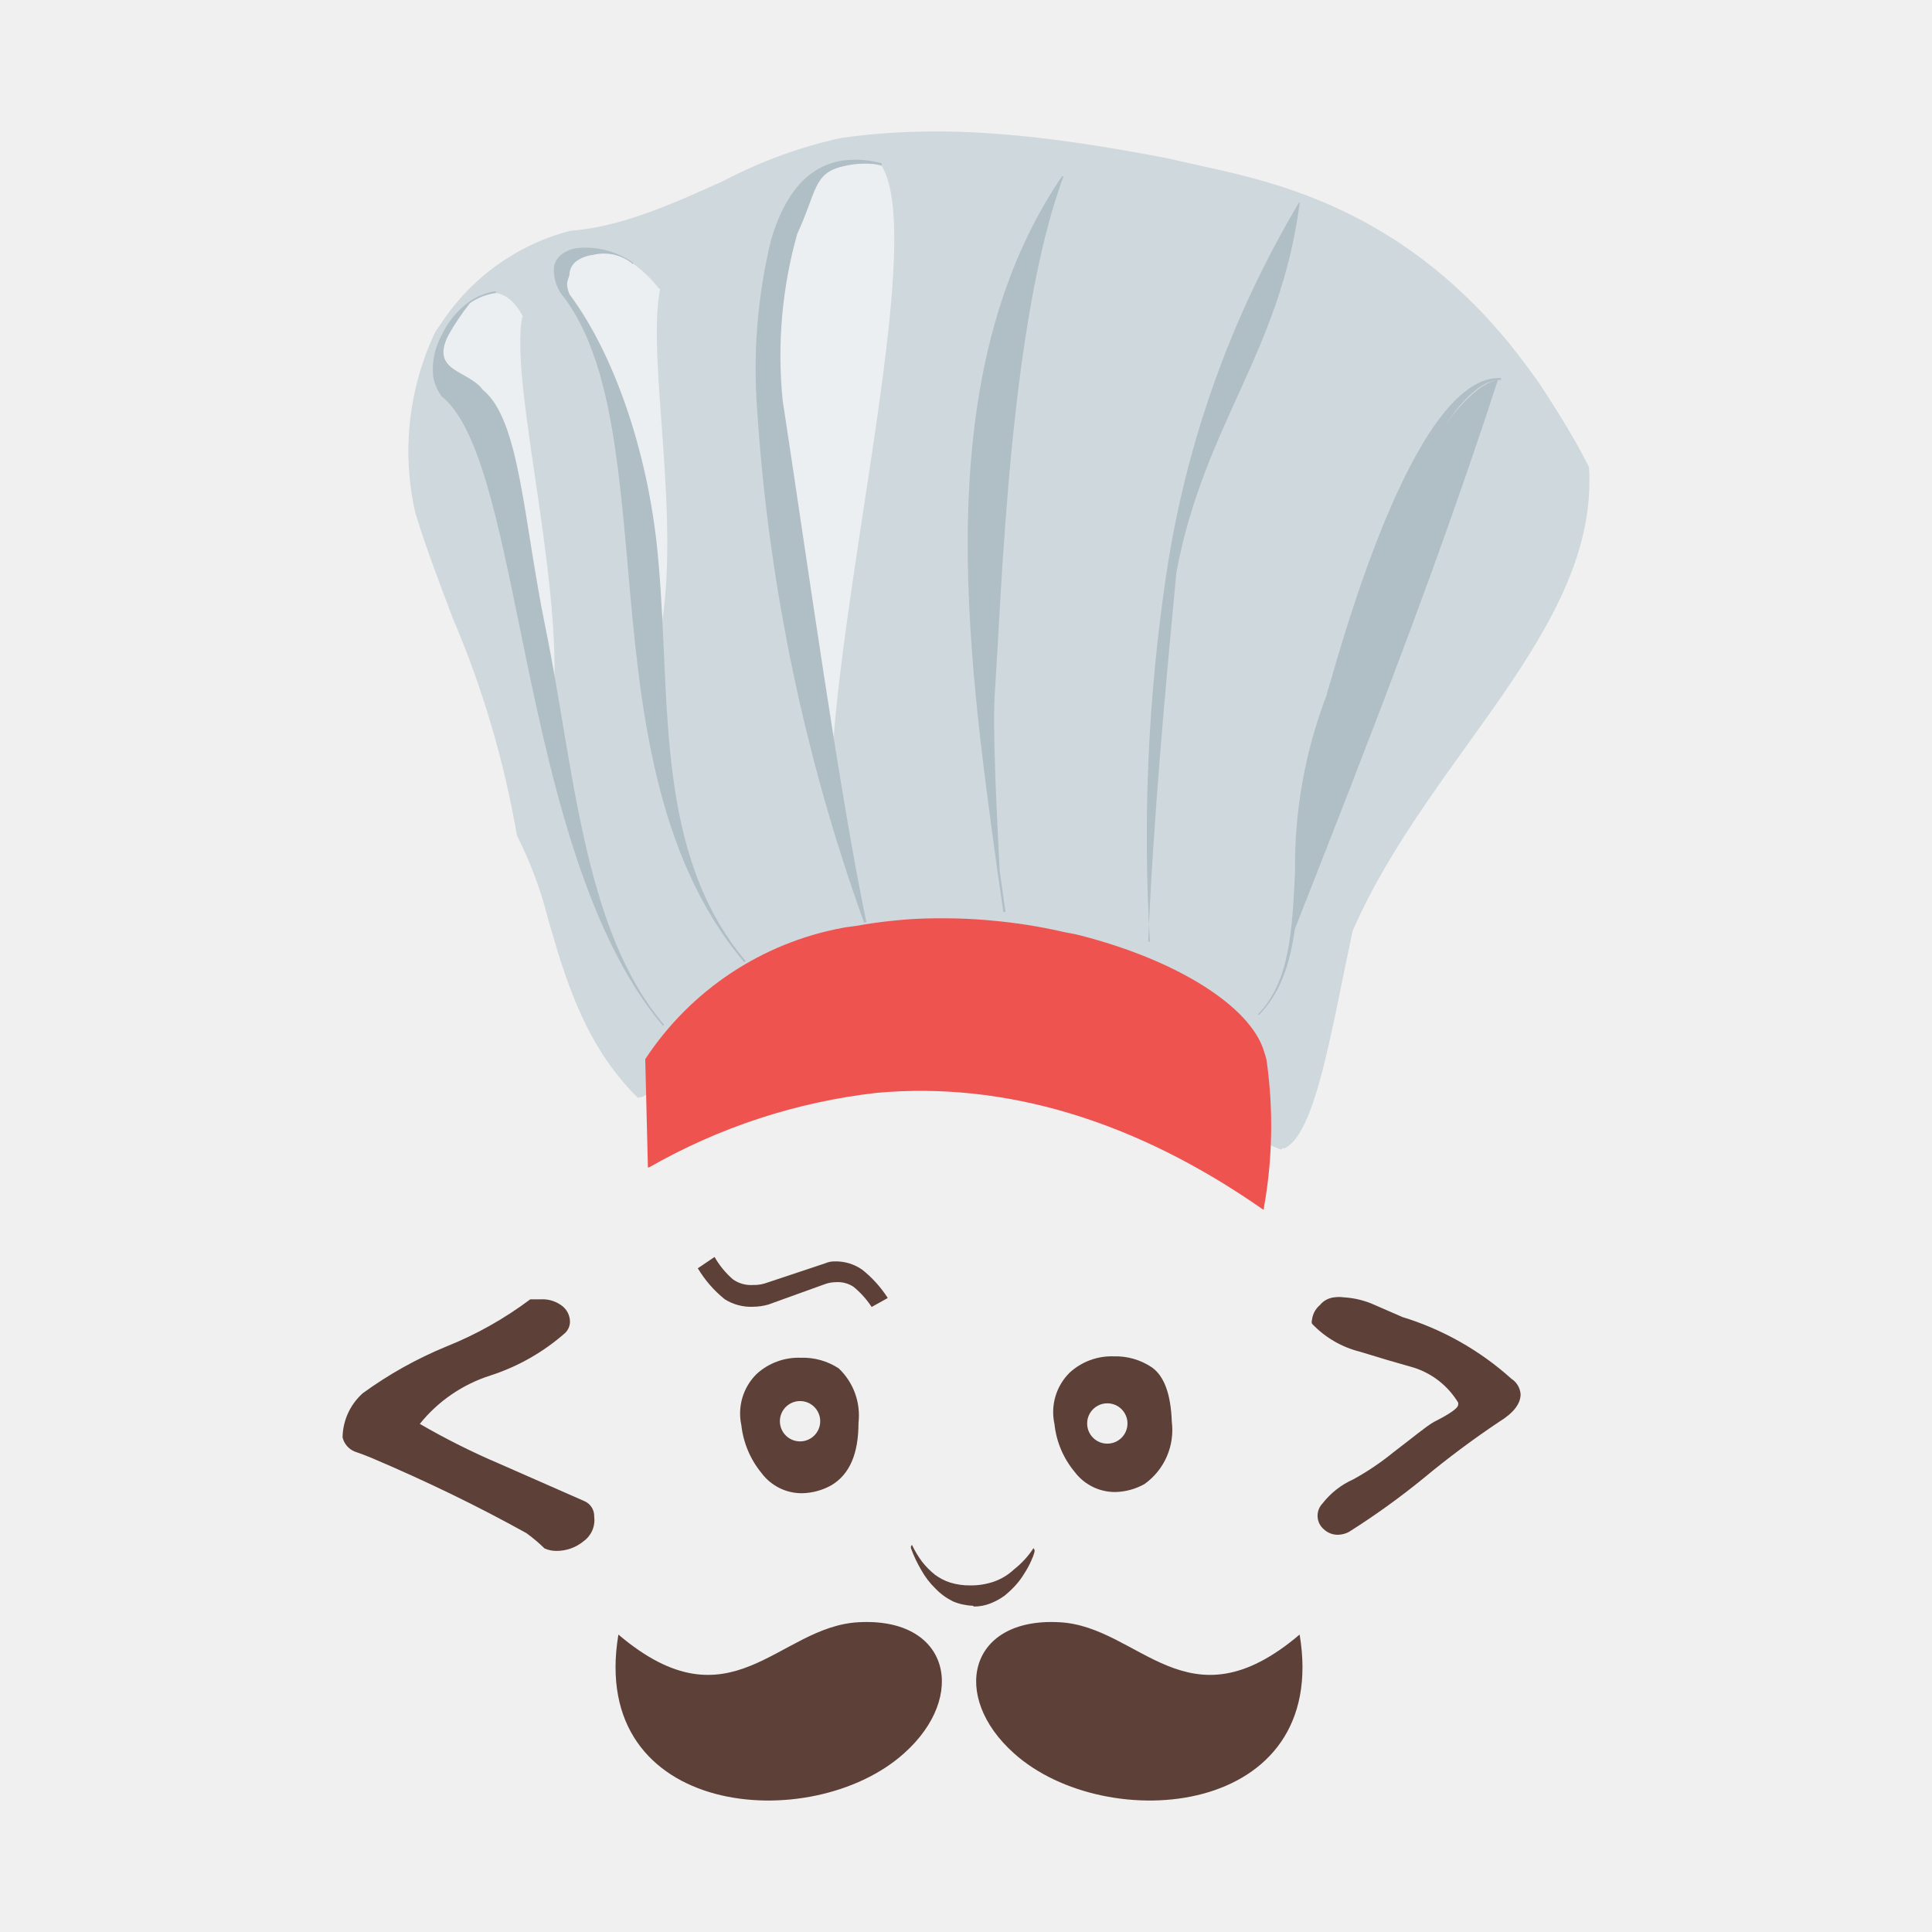
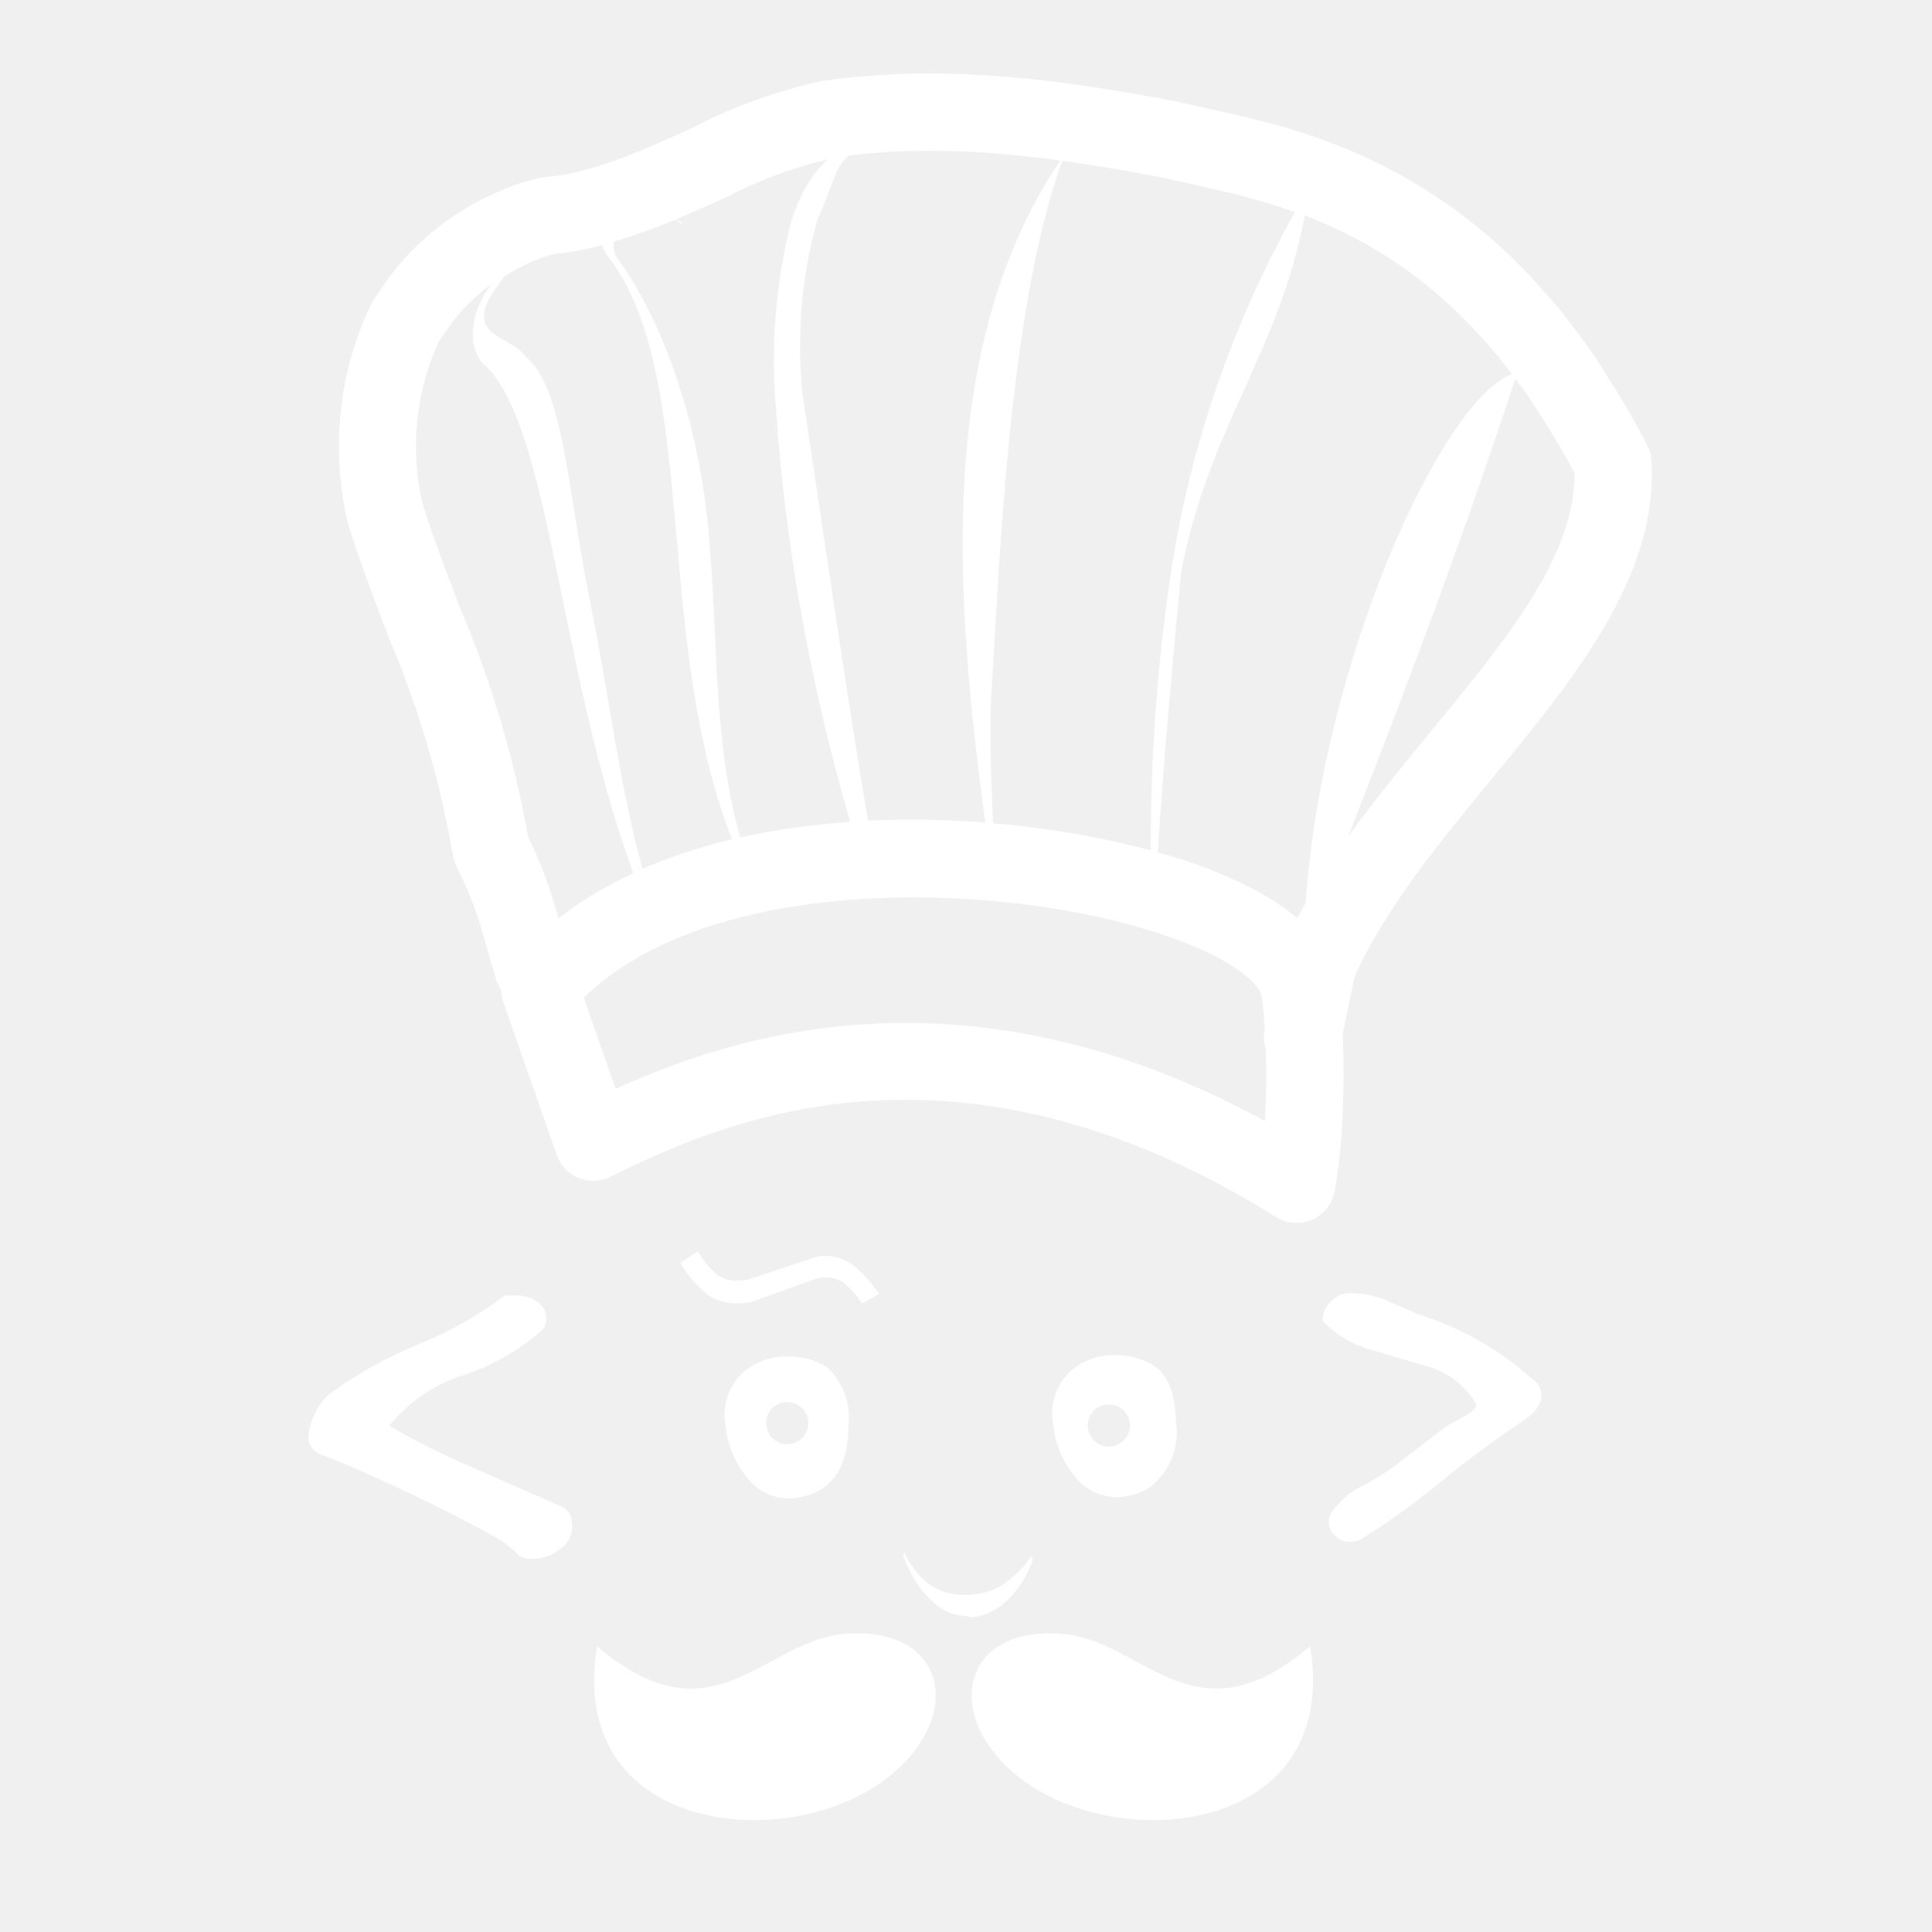
- <svg xmlns="http://www.w3.org/2000/svg" viewBox="0 0 48 48" width="48px" height="48px" clip-rule="evenodd">
-   <path fill="#5d4037" d="M34.809,32.711L34.809,32.711c1.016,0.306,1.952,0.833,2.74,1.543 c0.133,0.085,0.219,0.228,0.23,0.386c0,0.235-0.175,0.466-0.536,0.686c-0.648,0.434-1.273,0.9-1.873,1.398 c-0.592,0.483-1.212,0.93-1.858,1.337c-0.083,0.044-0.176,0.068-0.27,0.07c-0.132,0.002-0.26-0.048-0.356-0.14 c-0.184-0.16-0.203-0.438-0.043-0.622c0.004-0.005,0.009-0.01,0.013-0.014c0.202-0.26,0.465-0.467,0.766-0.601 c0.354-0.194,0.689-0.421,1.002-0.676c0.501-0.381,0.801-0.636,1.002-0.751c0.396-0.2,0.601-0.341,0.601-0.426 c0.004-0.018,0.004-0.037,0-0.055c-0.247-0.407-0.63-0.712-1.082-0.862c-0.446-0.125-0.902-0.26-1.357-0.401 c-0.456-0.114-0.869-0.355-1.192-0.696c-0.01-0.031-0.01-0.064,0-0.095c0.016-0.142,0.086-0.273,0.195-0.366 c0.09-0.112,0.222-0.182,0.366-0.195c0.073-0.01,0.147-0.01,0.22,0c0.268,0.015,0.532,0.079,0.776,0.19l0.726,0.316 M13.465,32.28 c0.181-0.003,0.358,0.055,0.501,0.165c0.12,0.092,0.192,0.234,0.195,0.386c0.001,0.108-0.043,0.211-0.12,0.286 c-0.54,0.476-1.173,0.836-1.858,1.057c-0.69,0.22-1.3,0.638-1.753,1.202c0.646,0.375,1.316,0.71,2.004,1.002l2.074,0.912 c0.161,0.064,0.263,0.223,0.255,0.396c0.03,0.235-0.072,0.468-0.265,0.606c-0.19,0.157-0.43,0.242-0.676,0.24 c-0.1,0-0.199-0.02-0.291-0.06c-0.141-0.138-0.292-0.265-0.451-0.381c-1.202-0.668-2.488-1.292-3.857-1.873 c-0.135-0.055-0.275-0.11-0.411-0.155c-0.151-0.061-0.263-0.192-0.301-0.351c0.006-0.42,0.188-0.817,0.501-1.097 c0.644-0.469,1.342-0.859,2.079-1.162c0.743-0.297,1.444-0.692,2.084-1.172H13.465z" />
-   <path fill="#5d4037" d="M22.051,32.24c-0.171-0.265-0.384-0.5-0.631-0.696c-0.198-0.138-0.435-0.21-0.676-0.205 c-0.081-0.002-0.161,0.013-0.235,0.045l-1.503,0.501c-0.096,0.03-0.195,0.043-0.296,0.04c-0.178,0.013-0.355-0.037-0.501-0.14 c-0.182-0.158-0.336-0.346-0.456-0.556l-0.416,0.281c0.176,0.295,0.403,0.556,0.671,0.771c0.211,0.132,0.457,0.197,0.706,0.185 c0.127-0.001,0.254-0.02,0.376-0.055l1.388-0.501c0.094-0.036,0.194-0.055,0.296-0.055c0.152-0.01,0.304,0.031,0.431,0.115 c0.175,0.143,0.327,0.312,0.451,0.501l0.396-0.22" />
-   <path fill="#5d4037" fill-rule="evenodd" d="M32.289,40.61c0.761,4.558-4.809,5.009-7.098,2.95 c-1.583-1.413-1.137-3.381,1.132-3.256C28.327,40.41,29.494,42.984,32.289,40.61" clip-rule="evenodd" />
-   <path fill="#5d4037" fill-rule="evenodd" d="M15.364,40.61c-0.761,4.558,4.809,5.009,7.098,2.95 c1.583-1.413,1.137-3.381-1.132-3.256C19.326,40.41,18.159,42.984,15.364,40.61" clip-rule="evenodd" />
-   <path fill="#5d4037" d="M20.839,33.998c-0.279-0.184-0.608-0.276-0.942-0.265c-0.404-0.015-0.798,0.129-1.097,0.401 c-0.338,0.332-0.482,0.814-0.381,1.277c0.049,0.436,0.223,0.848,0.501,1.187c0.236,0.316,0.607,0.502,1.002,0.501 c0.258-0.004,0.511-0.073,0.736-0.2c0.451-0.27,0.671-0.781,0.671-1.548C21.387,34.848,21.206,34.347,20.839,33.998z M19.877,35.811c-0.277,0-0.501-0.224-0.501-0.501s0.224-0.501,0.501-0.501s0.501,0.224,0.501,0.501S20.154,35.811,19.877,35.811z" />
-   <path fill="#5d4037" d="M24.195,39.914c0.139,0.001,0.276-0.025,0.406-0.075c0.124-0.048,0.242-0.112,0.351-0.19 c0.102-0.082,0.198-0.173,0.286-0.27c0.083-0.093,0.156-0.194,0.22-0.301c0.061-0.094,0.115-0.193,0.16-0.296 c0.035-0.074,0.064-0.151,0.085-0.23v-0.045c-0.01-0.014-0.019-0.029-0.025-0.045l0,0c-0.13,0.2-0.293,0.378-0.481,0.526 c-0.144,0.136-0.314,0.24-0.501,0.306c-0.188,0.065-0.387,0.097-0.586,0.095c-0.17,0.003-0.339-0.021-0.501-0.07 c-0.139-0.044-0.269-0.112-0.386-0.2c-0.117-0.094-0.223-0.202-0.316-0.321c-0.097-0.13-0.18-0.269-0.25-0.416l0,0 c-0.011,0.011-0.02,0.025-0.025,0.04c0,0,0,0.03,0,0.04c0.068,0.192,0.156,0.376,0.26,0.551c0.094,0.168,0.212,0.322,0.351,0.456 c0.124,0.13,0.27,0.236,0.431,0.316c0.159,0.067,0.329,0.104,0.501,0.11" />
-   <path fill="#5d4037" d="M28.613,33.968c-0.278-0.185-0.607-0.28-0.942-0.27c-0.405-0.014-0.799,0.132-1.097,0.406 c-0.336,0.333-0.478,0.815-0.376,1.277c0.046,0.436,0.22,0.85,0.501,1.187c0.236,0.315,0.608,0.501,1.002,0.501 c0.258-0.004,0.512-0.073,0.736-0.2c0.493-0.352,0.752-0.947,0.676-1.548C29.089,34.644,28.928,34.188,28.613,33.968z M27.511,35.867c-0.277,0-0.501-0.224-0.501-0.501s0.224-0.501,0.501-0.501s0.501,0.224,0.501,0.501S27.787,35.867,27.511,35.867z" />
-   <path fill="#cfd8dc" d="M38.519,9.951c-0.113-0.175-0.224-0.354-0.339-0.518c-0.092-0.132-0.186-0.252-0.279-0.377 c-0.137-0.184-0.275-0.367-0.414-0.537c-0.083-0.102-0.167-0.196-0.251-0.293c-0.155-0.178-0.309-0.351-0.465-0.513 C36.7,7.64,36.63,7.57,36.559,7.5c-0.181-0.18-0.363-0.35-0.546-0.51c-0.043-0.037-0.085-0.075-0.128-0.111 c-2.281-1.946-4.592-2.44-6.076-2.765l-0.821-0.185c-3.005-0.576-5.53-0.867-8.09-0.501c-1.008,0.219-1.982,0.573-2.895,1.052 c-1.257,0.571-2.565,1.162-3.827,1.252c-1.321,0.341-2.468,1.162-3.216,2.304l-0.14,0.2c-0.671,1.403-0.847,2.992-0.501,4.508 c0.276,0.902,0.616,1.783,0.937,2.63c0.736,1.727,1.269,3.534,1.588,5.385c0.332,0.658,0.591,1.35,0.771,2.064 c0.426,1.483,0.912,3.151,2.229,4.448h0.035c0.011-0.005,0.022-0.009,0.033-0.014c0.003,0.003,0.005,0.006,0.008,0.009 c1.14-0.54,2.24-0.902,3.307-1.124c0.15-0.031,0.298-0.053,0.446-0.078c0.18-0.031,0.36-0.063,0.538-0.087 c0.289-0.037,0.576-0.064,0.861-0.081c0.025-0.002,0.05-0.005,0.075-0.006c3.649-0.2,6.912,1.133,10.1,2.433l0.575,0.238 c0.018-0.008,0.035-0.029,0.053-0.039c0.01,0.004,0.019,0.008,0.029,0.012c0.781-0.341,1.177-2.965,1.703-5.41 c1.893-4.333,6.126-7.514,5.871-11.521C39.169,10.996,38.846,10.459,38.519,9.951z" />
-   <polygon fill="#cfd8dc" points="31.829,28.563 31.822,28.561 31.819,28.563" />
-   <path fill="#ef5350" d="M31.473,26.384c-0.007-0.089-0.044-0.18-0.071-0.27c0-0.001-0.001-0.003-0.001-0.004 c-0.337-1.099-2.136-2.252-4.586-2.876c-0.135-0.036-0.273-0.053-0.409-0.084c-0.006-0.001-0.012-0.002-0.018-0.004 c-0.585-0.134-1.176-0.224-1.771-0.277c-0.036-0.003-0.072-0.007-0.108-0.01c-0.338-0.027-0.675-0.044-1.014-0.044 c-0.298-0.002-0.597,0.003-0.895,0.023c-0.133,0.009-0.265,0.022-0.397,0.035c-0.311,0.031-0.62,0.073-0.926,0.13 c-0.107,0.018-0.215,0.024-0.322,0.045c-2.018,0.371-3.797,1.551-4.924,3.266l0.065,2.65v0.04h0.03 c1.741-0.997,3.667-1.628,5.66-1.853c3.171-0.286,6.417,0.681,9.587,2.895h0.03v-0.05C31.616,28.803,31.64,27.584,31.473,26.384z" />
-   <path fill="#eceff1" fill-rule="evenodd" d="M12.975,7.881c-0.341,1.733,1.202,7.203,0.701,10.073 c-0.26-1.503-1.222-4.508-1.182-6.176c-0.461-1.002-0.927-2.229-1.438-2.7S12.113,6.158,13,7.881" clip-rule="evenodd" />
-   <path fill="#b0bec5" d="M16.476,25.493L16.476,25.493c-2.004-2.364-2.855-6.437-3.556-9.868 c-0.556-2.725-1.032-5.049-1.949-5.78l0,0c-0.109-0.148-0.182-0.319-0.21-0.501c-0.032-0.347,0.039-0.696,0.205-1.002 C11.124,8,11.367,7.705,11.672,7.485c0.193-0.133,0.414-0.218,0.646-0.25V7.28c-0.231,0.032-0.45,0.117-0.641,0.25 c-0.202,0.253-0.383,0.523-0.541,0.806c-0.451,0.902,0.501,0.857,0.857,1.347c0.927,0.746,1.002,3.196,1.563,5.931 c0.701,3.426,0.932,7.489,2.94,9.843l0,0l0,0l-0.03,0.035" />
-   <path fill="#eceff1" fill-rule="evenodd" d="M16.401,7.175c-0.346,1.728,0.536,5.705,0,8.58 c-0.26-1.503-1.222-4.508-1.182-6.171c-0.466-1.002-1.002-2.164-1.347-2.76s1.237-1.257,2.505,0.351" clip-rule="evenodd" />
-   <path fill="#b0bec5" d="M15.73,6.564c-0.278-0.233-0.65-0.318-1.002-0.23c-0.138,0.015-0.27,0.063-0.386,0.14 c-0.102,0.067-0.171,0.175-0.19,0.296c0,0.18-0.14,0.21,0,0.546l0,0c1.122,1.503,2.004,4.042,2.214,6.722 c0.301,3.401-0.095,7.168,2.159,9.838l-0.035,0.03c-2.264-2.685-2.6-6.457-2.895-9.863c-0.24-2.675-0.456-5.129-1.568-6.637l0,0 c-0.189-0.211-0.285-0.489-0.265-0.771c0.022-0.132,0.096-0.249,0.205-0.326c0.123-0.086,0.266-0.138,0.416-0.15 c0.479-0.038,0.956,0.093,1.347,0.371l-0.03,0.035" />
-   <path fill="#eceff1" d="M21.911,4.129c1.042,1.738-0.872,9.562-1.222,14.476c-0.03,0.416-3.697-16.224,1.212-14.476" />
-   <path fill="#b0bec5" d="M21.475,22.943c-1.475-4.089-2.37-8.365-2.66-12.703c-0.113-1.435,0.002-2.879,0.341-4.278 c0.326-1.112,0.897-1.843,1.783-1.974c0.324-0.042,0.652-0.018,0.967,0.07v0.045c-0.319-0.059-0.647-0.049-0.962,0.03 c-0.741,0.17-0.651,0.631-1.137,1.678c-0.379,1.346-0.502,2.751-0.361,4.142c0.631,4.127,1.408,9.758,2.079,12.958H21.49" />
-   <path fill="#b0bec5" d="M24.931,22.678c-0.05-0.336-0.095-0.676-0.145-1.002c-0.771-5.59-1.718-12.402,1.598-17.296 h0.04c-1.357,3.622-1.543,10.519-1.703,12.743c-0.07,0.962,0.04,3.005,0.115,4.508c0.045,0.346,0.1,0.686,0.145,1.027h-0.05" />
-   <path fill="#b0bec5" d="M28.528,23.394c0.115-2.885,0.421-6.261,0.701-9.187c0.696-3.687,2.57-5.43,3.061-9.157 V5.006c-1.69,2.827-2.813,5.956-3.306,9.212c-0.457,3.036-0.597,6.112-0.416,9.177h-0.05" />
-   <g>
-     <path fill="#b0bec5" d="M37.218,9.429c-1.503,4.628-3.276,9.152-5.079,13.73C32.189,17.098,35.435,9.804,37.218,9.429" />
-     <path fill="#b0bec5" d="M31.258,25.197c0.791-0.821,0.847-2.084,0.917-3.551c-0.017-1.501,0.251-2.992,0.791-4.393 c0-0.06,0.045-0.155,0.08-0.286c0.441-1.528,2.199-7.684,4.248-7.574v0.045c-1.608-0.06-3.657,6.011-4.142,7.549 c-0.035,0.125-0.045,0.205-0.065,0.27l0,0c-0.576,1.503-0.611,3.005-0.801,4.378c-0.065,1.473-0.19,2.745-1.002,3.576h-0.03" />
-   </g>
+ <svg xmlns="http://www.w3.org/2000/svg" fill="#FFFFFF" viewBox="0 0 50 50" width="50px" height="50px">
+   <path d="M 23.67 1.906 C 22.88 1.92 22.08 1.98 21.273 2.096 C 20.087 2.354 18.942 2.771 17.918 3.309 C 16.628 3.895 15.294 4.5 14.088 4.586 C 14.027 4.59 13.967 4.6 13.908 4.615 C 12.222 5.05 10.768 6.091 9.832 7.521 L 9.682 7.74 C 9.651 7.786 9.622 7.835 9.598 7.885 C 8.773 9.611 8.553 11.587 8.998 13.521 C 9.284 14.456 9.625 15.355 9.955 16.225 L 10.057 16.488 C 10.828 18.297 11.388 20.198 11.723 22.137 C 11.74 22.235 11.77 22.33 11.814 22.418 C 12.143 23.07 12.401 23.756 12.588 24.494 C 12.671 24.783 12.756 25.08 12.848 25.379 C 12.874 25.464 12.924 25.533 12.969 25.605 C 12.971 25.71 12.985 25.816 13.02 25.918 L 14.408 29.891 C 14.502 30.161 14.707 30.376 14.971 30.484 C 15.236 30.592 15.533 30.582 15.789 30.457 C 18.411 29.183 24.552 26.2 33.025 31.498 C 33.187 31.599 33.372 31.65 33.557 31.65 C 33.692 31.65 33.826 31.624 33.953 31.568 C 34.255 31.437 34.474 31.167 34.537 30.844 C 34.742 29.801 34.815 28.127 34.748 26.764 L 34.811 26.465 C 34.892 26.07 34.972 25.669 35.057 25.273 C 35.849 23.511 37.249 21.808 38.605 20.16 C 40.73 17.577 42.928 14.907 42.738 11.922 C 42.729 11.786 42.694 11.652 42.633 11.531 C 42.32 10.915 41.969 10.316 41.535 9.643 L 41.451 9.508 C 41.35 9.35 41.249 9.194 41.145 9.045 C 41.067 8.933 40.987 8.827 40.908 8.723 L 40.824 8.609 C 40.665 8.397 40.507 8.186 40.344 7.986 C 40.256 7.88 40.169 7.779 40.053 7.648 C 39.872 7.44 39.692 7.24 39.508 7.049 L 39.266 6.803 C 39.053 6.592 38.839 6.391 38.629 6.207 L 38.475 6.074 C 35.816 3.806 33.085 3.21 31.422 2.846 L 30.494 2.637 C 28.328 2.221 26.04 1.864 23.67 1.906 z M 24.662 3.91 C 25.567 3.937 26.487 4.023 27.439 4.154 C 24.181 9.005 24.737 15.565 25.496 21.287 C 24.502 21.21 23.484 21.188 22.463 21.238 C 21.885 17.832 21.281 13.556 20.766 10.188 C 20.612 8.671 20.745 7.139 21.158 5.672 C 21.568 4.789 21.607 4.29 21.975 4.023 C 22.868 3.916 23.757 3.884 24.662 3.91 z M 21.434 4.119 C 20.991 4.494 20.667 5.086 20.447 5.836 C 20.078 7.361 19.953 8.933 20.076 10.498 C 20.32 14.152 20.984 17.76 22.004 21.27 C 21.04 21.338 20.081 21.466 19.158 21.672 C 18.458 19.259 18.581 16.517 18.355 13.961 C 18.126 11.039 17.165 8.271 15.941 6.633 C 15.857 6.433 15.868 6.332 15.893 6.25 C 16.425 6.094 16.949 5.904 17.465 5.688 C 17.526 5.721 17.588 5.755 17.643 5.799 L 17.662 5.775 C 17.608 5.737 17.551 5.709 17.494 5.676 C 17.936 5.49 18.373 5.298 18.795 5.105 C 19.649 4.657 20.554 4.331 21.434 4.119 z M 17.643 5.799 L 17.631 5.812 L 17.662 5.812 C 17.656 5.808 17.65 5.805 17.643 5.799 z M 27.494 4.16 C 28.329 4.276 29.188 4.423 30.088 4.596 L 31.025 4.807 C 31.718 4.959 32.576 5.152 33.512 5.488 C 31.892 8.385 30.799 11.55 30.301 14.836 C 29.943 17.212 29.779 19.61 29.781 22.01 C 28.563 21.677 27.169 21.431 25.701 21.305 C 25.643 20.03 25.601 18.733 25.654 18.004 C 25.828 15.589 26.03 8.121 27.494 4.16 z M 33.768 5.576 C 34.844 5.989 36.016 6.605 37.176 7.594 L 37.307 7.709 C 37.491 7.87 37.673 8.043 37.857 8.225 L 38.068 8.438 C 38.226 8.602 38.384 8.777 38.574 8.996 C 38.649 9.082 38.724 9.168 38.797 9.256 C 38.907 9.391 39.014 9.536 39.123 9.68 C 37.275 10.398 34.207 17.212 33.789 23.373 C 33.716 23.502 33.64 23.63 33.572 23.76 C 32.737 23.058 31.552 22.55 30.486 22.211 C 30.318 22.158 30.137 22.111 29.961 22.061 C 30.121 19.645 30.347 17.112 30.566 14.822 C 31.276 11.062 33.096 9.134 33.768 5.576 z M 15.58 6.346 C 15.629 6.486 15.706 6.617 15.807 6.73 C 17.019 8.374 17.254 11.049 17.516 13.965 C 17.739 16.536 17.994 19.293 18.943 21.721 C 18.134 21.914 17.359 22.168 16.627 22.486 C 16.029 20.323 15.744 17.885 15.293 15.68 C 14.681 12.698 14.601 10.029 13.59 9.215 C 13.202 8.68 12.163 8.727 12.654 7.744 C 12.771 7.534 12.917 7.342 13.057 7.146 C 13.453 6.904 13.872 6.699 14.328 6.574 C 14.746 6.537 15.164 6.454 15.58 6.346 z M 12.723 7.348 C 12.629 7.476 12.536 7.606 12.469 7.752 C 12.288 8.086 12.209 8.466 12.244 8.844 C 12.275 9.042 12.356 9.23 12.475 9.391 C 13.474 10.188 13.992 12.72 14.598 15.691 C 15.055 17.93 15.584 20.408 16.393 22.598 C 15.693 22.921 15.042 23.309 14.453 23.766 C 14.255 23.041 13.997 22.329 13.666 21.652 C 13.302 19.61 12.707 17.611 11.91 15.742 L 11.824 15.516 C 11.506 14.677 11.177 13.81 10.928 13.008 C 10.608 11.607 10.763 10.121 11.367 8.818 L 11.488 8.645 C 11.821 8.136 12.241 7.699 12.723 7.348 z M 39.215 9.801 C 39.217 9.803 39.217 9.804 39.219 9.807 L 39.312 9.93 C 39.379 10.015 39.443 10.101 39.506 10.191 C 39.594 10.317 39.68 10.451 39.766 10.586 L 39.855 10.727 C 40.206 11.27 40.494 11.758 40.75 12.246 C 40.772 14.381 38.968 16.574 37.062 18.891 C 36.321 19.792 35.568 20.708 34.887 21.66 C 36.426 17.72 37.912 13.795 39.215 9.801 z M 23.146 23.23 C 25.576 23.175 28.02 23.527 29.881 24.119 C 32.102 24.825 32.631 25.565 32.652 25.779 C 32.689 26.025 32.715 26.325 32.734 26.641 L 32.729 26.666 C 32.695 26.829 32.715 26.987 32.758 27.137 C 32.777 27.747 32.77 28.404 32.736 29.012 C 29.249 27.11 26.112 26.473 23.439 26.473 C 20.173 26.473 17.602 27.425 15.932 28.18 L 15.107 25.822 C 16.921 24.047 20.022 23.302 23.146 23.23 z M 18.059 32.381 L 17.605 32.686 C 17.797 33.008 18.046 33.292 18.338 33.527 C 18.568 33.671 18.836 33.742 19.107 33.729 C 19.246 33.728 19.384 33.709 19.518 33.67 L 21.029 33.123 C 21.132 33.083 21.242 33.062 21.352 33.062 C 21.518 33.051 21.683 33.096 21.822 33.189 C 22.013 33.345 22.178 33.528 22.312 33.734 L 22.742 33.494 L 22.742 33.482 C 22.556 33.193 22.324 32.938 22.055 32.725 C 21.839 32.575 21.581 32.495 21.318 32.5 C 21.23 32.498 21.142 32.515 21.061 32.549 L 19.424 33.096 C 19.32 33.128 19.211 33.142 19.102 33.139 C 18.908 33.153 18.714 33.099 18.555 32.986 C 18.356 32.813 18.189 32.609 18.059 32.381 z M 34.85 33.471 C 34.694 33.485 34.55 33.562 34.451 33.684 C 34.332 33.785 34.256 33.926 34.238 34.082 C 34.227 34.116 34.227 34.154 34.238 34.188 C 34.59 34.559 35.04 34.821 35.537 34.945 C 36.034 35.098 36.532 35.246 37.018 35.383 C 37.51 35.546 37.927 35.879 38.197 36.322 C 38.202 36.342 38.202 36.363 38.197 36.383 C 38.197 36.476 37.974 36.628 37.543 36.846 C 37.325 36.972 36.997 37.249 36.451 37.664 C 36.11 37.943 35.745 38.19 35.359 38.402 C 35.031 38.548 34.743 38.774 34.523 39.057 C 34.518 39.062 34.514 39.066 34.51 39.072 C 34.336 39.272 34.357 39.578 34.557 39.752 C 34.661 39.852 34.8 39.906 34.945 39.904 C 35.048 39.902 35.149 39.876 35.24 39.828 C 35.944 39.384 36.621 38.896 37.266 38.369 C 37.92 37.827 38.603 37.319 39.309 36.846 C 39.702 36.606 39.893 36.355 39.893 36.098 C 39.88 35.926 39.786 35.77 39.641 35.678 C 38.799 34.922 37.806 34.361 36.729 34.023 L 35.936 33.68 C 35.669 33.559 35.382 33.488 35.09 33.471 C 35.01 33.46 34.929 33.46 34.85 33.471 z M 13.066 33.527 C 12.368 34.051 11.605 34.481 10.795 34.805 C 9.992 35.136 9.231 35.561 8.529 36.072 C 8.188 36.377 7.989 36.811 7.982 37.268 C 8.022 37.441 8.146 37.584 8.311 37.65 C 8.458 37.699 8.612 37.758 8.76 37.818 C 10.253 38.451 11.654 39.133 12.965 39.861 C 13.139 39.987 13.302 40.125 13.455 40.275 C 13.555 40.319 13.662 40.342 13.771 40.342 C 14.04 40.344 14.303 40.251 14.51 40.08 C 14.721 39.93 14.832 39.677 14.799 39.42 C 14.808 39.231 14.695 39.056 14.52 38.986 L 12.26 37.992 C 11.51 37.674 10.778 37.309 10.074 36.9 C 10.568 36.285 11.234 35.83 11.986 35.59 C 12.733 35.349 13.423 34.956 14.012 34.438 C 14.097 34.356 14.144 34.244 14.143 34.127 C 14.139 33.962 14.061 33.807 13.93 33.707 C 13.774 33.587 13.582 33.523 13.385 33.527 L 13.066 33.527 z M 28.869 35.072 C 28.429 35.056 28 35.216 27.674 35.514 C 27.307 35.877 27.153 36.402 27.264 36.906 C 27.314 37.382 27.505 37.833 27.811 38.201 C 28.069 38.545 28.472 38.746 28.902 38.746 C 29.184 38.742 29.46 38.668 29.705 38.529 C 30.242 38.145 30.524 37.497 30.441 36.842 C 30.414 36.105 30.24 35.607 29.896 35.367 C 29.592 35.165 29.234 35.062 28.869 35.072 z M 20.395 35.109 C 19.955 35.092 19.525 35.25 19.199 35.547 C 18.83 35.909 18.673 36.434 18.783 36.939 C 18.836 37.414 19.027 37.864 19.33 38.234 C 19.587 38.578 19.992 38.78 20.422 38.779 C 20.704 38.774 20.979 38.7 21.225 38.562 C 21.716 38.267 21.957 37.71 21.957 36.875 C 22.02 36.327 21.822 35.78 21.422 35.4 C 21.118 35.199 20.759 35.098 20.395 35.109 z M 20.373 36.283 C 20.675 36.283 20.92 36.528 20.92 36.83 C 20.92 37.132 20.675 37.377 20.373 37.377 C 20.071 37.377 19.826 37.132 19.826 36.83 C 19.826 36.528 20.071 36.283 20.373 36.283 z M 28.695 36.346 C 28.996 36.345 29.242 36.589 29.242 36.891 C 29.242 37.193 28.996 37.438 28.695 37.438 C 28.393 37.438 28.15 37.193 28.15 36.891 C 28.15 36.589 28.393 36.346 28.695 36.346 z M 23.404 40.18 C 23.392 40.192 23.385 40.206 23.379 40.223 L 23.379 40.268 C 23.454 40.477 23.548 40.676 23.662 40.867 C 23.765 41.05 23.895 41.219 24.045 41.365 C 24.18 41.506 24.338 41.623 24.514 41.709 C 24.687 41.782 24.873 41.822 25.061 41.828 L 25.082 41.852 C 25.233 41.853 25.382 41.825 25.523 41.77 C 25.658 41.715 25.786 41.644 25.904 41.559 C 26.016 41.469 26.122 41.371 26.217 41.264 C 26.307 41.162 26.386 41.053 26.455 40.936 C 26.521 40.833 26.581 40.725 26.631 40.613 C 26.67 40.532 26.702 40.449 26.725 40.363 L 26.725 40.314 C 26.714 40.299 26.704 40.283 26.697 40.266 C 26.555 40.485 26.379 40.677 26.174 40.838 C 26.017 40.986 25.83 41.1 25.627 41.172 C 25.422 41.243 25.205 41.277 24.988 41.275 C 24.803 41.278 24.618 41.252 24.441 41.199 C 24.289 41.151 24.147 41.076 24.021 40.98 C 23.893 40.877 23.778 40.762 23.678 40.633 C 23.573 40.491 23.48 40.339 23.404 40.18 z M 21.957 42.275 C 19.773 42.39 18.5 45.195 15.453 42.607 C 14.623 47.576 20.695 48.069 23.191 45.824 C 24.917 44.284 24.431 42.138 21.957 42.275 z M 26.961 42.275 C 24.875 42.404 24.55 44.381 26.168 45.824 C 28.664 48.068 34.734 47.576 33.904 42.607 C 30.857 45.195 29.585 42.389 27.4 42.275 C 27.246 42.267 27.1 42.267 26.961 42.275 z" />
</svg>
